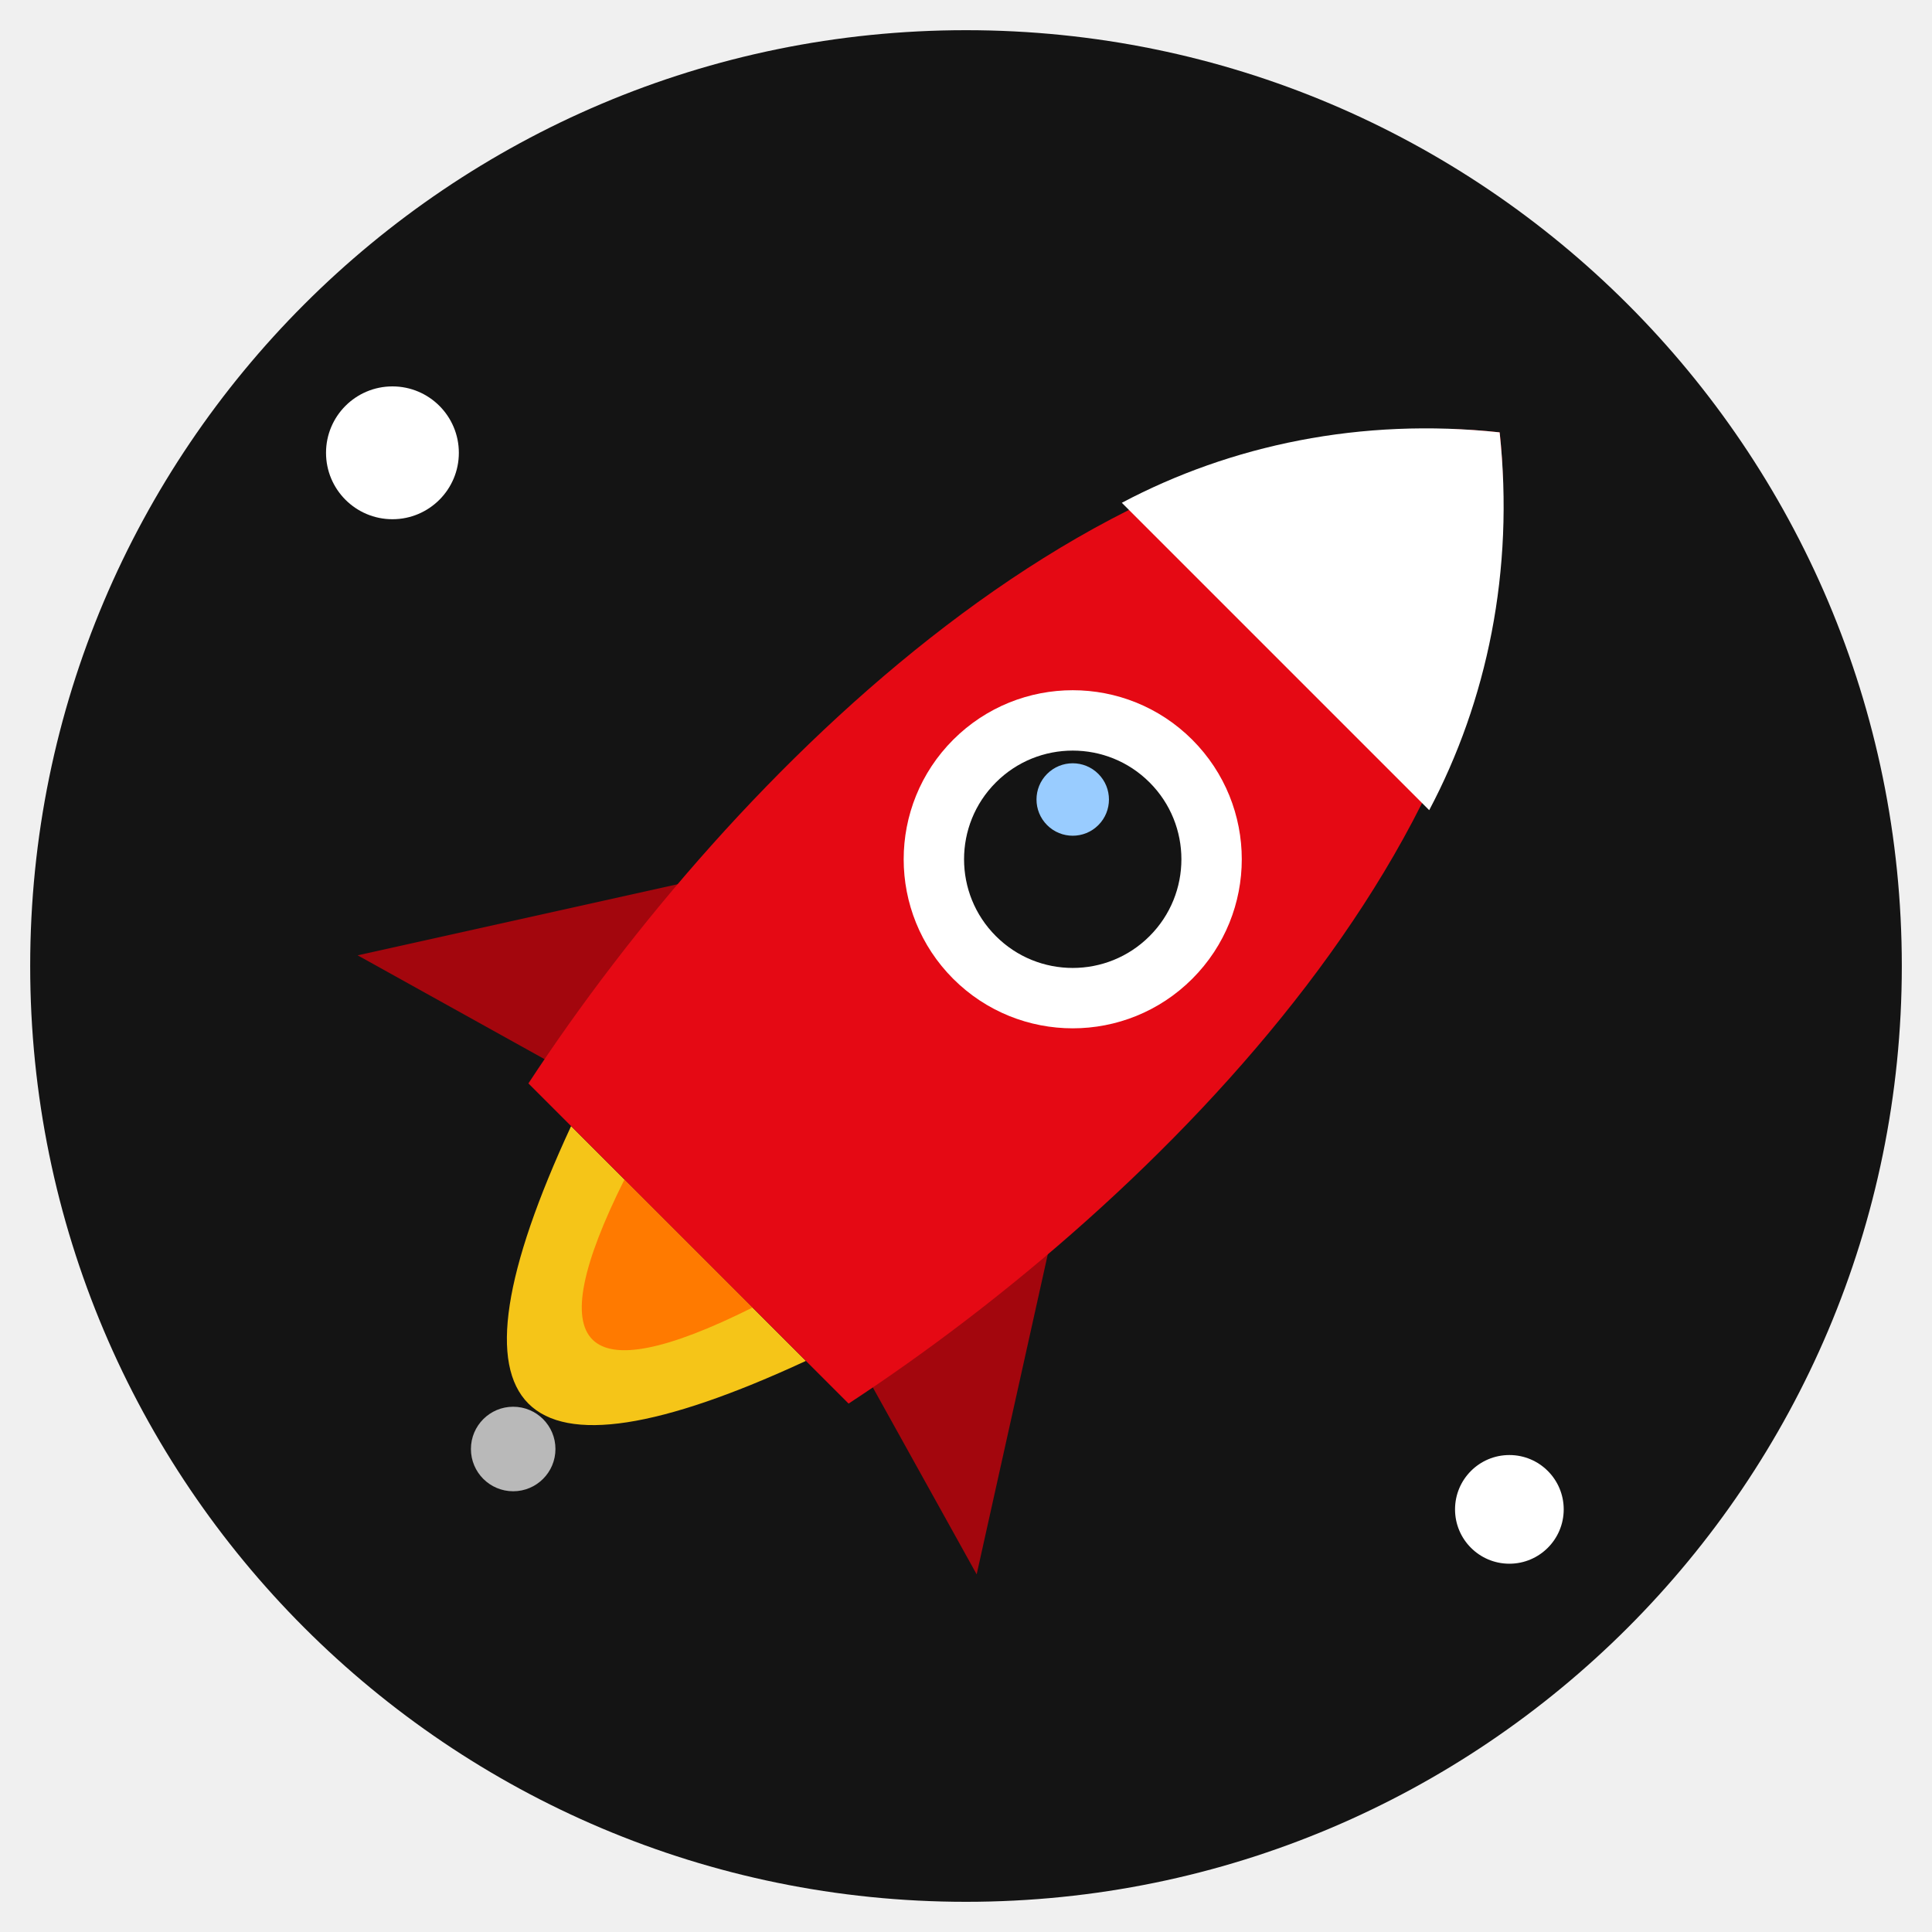
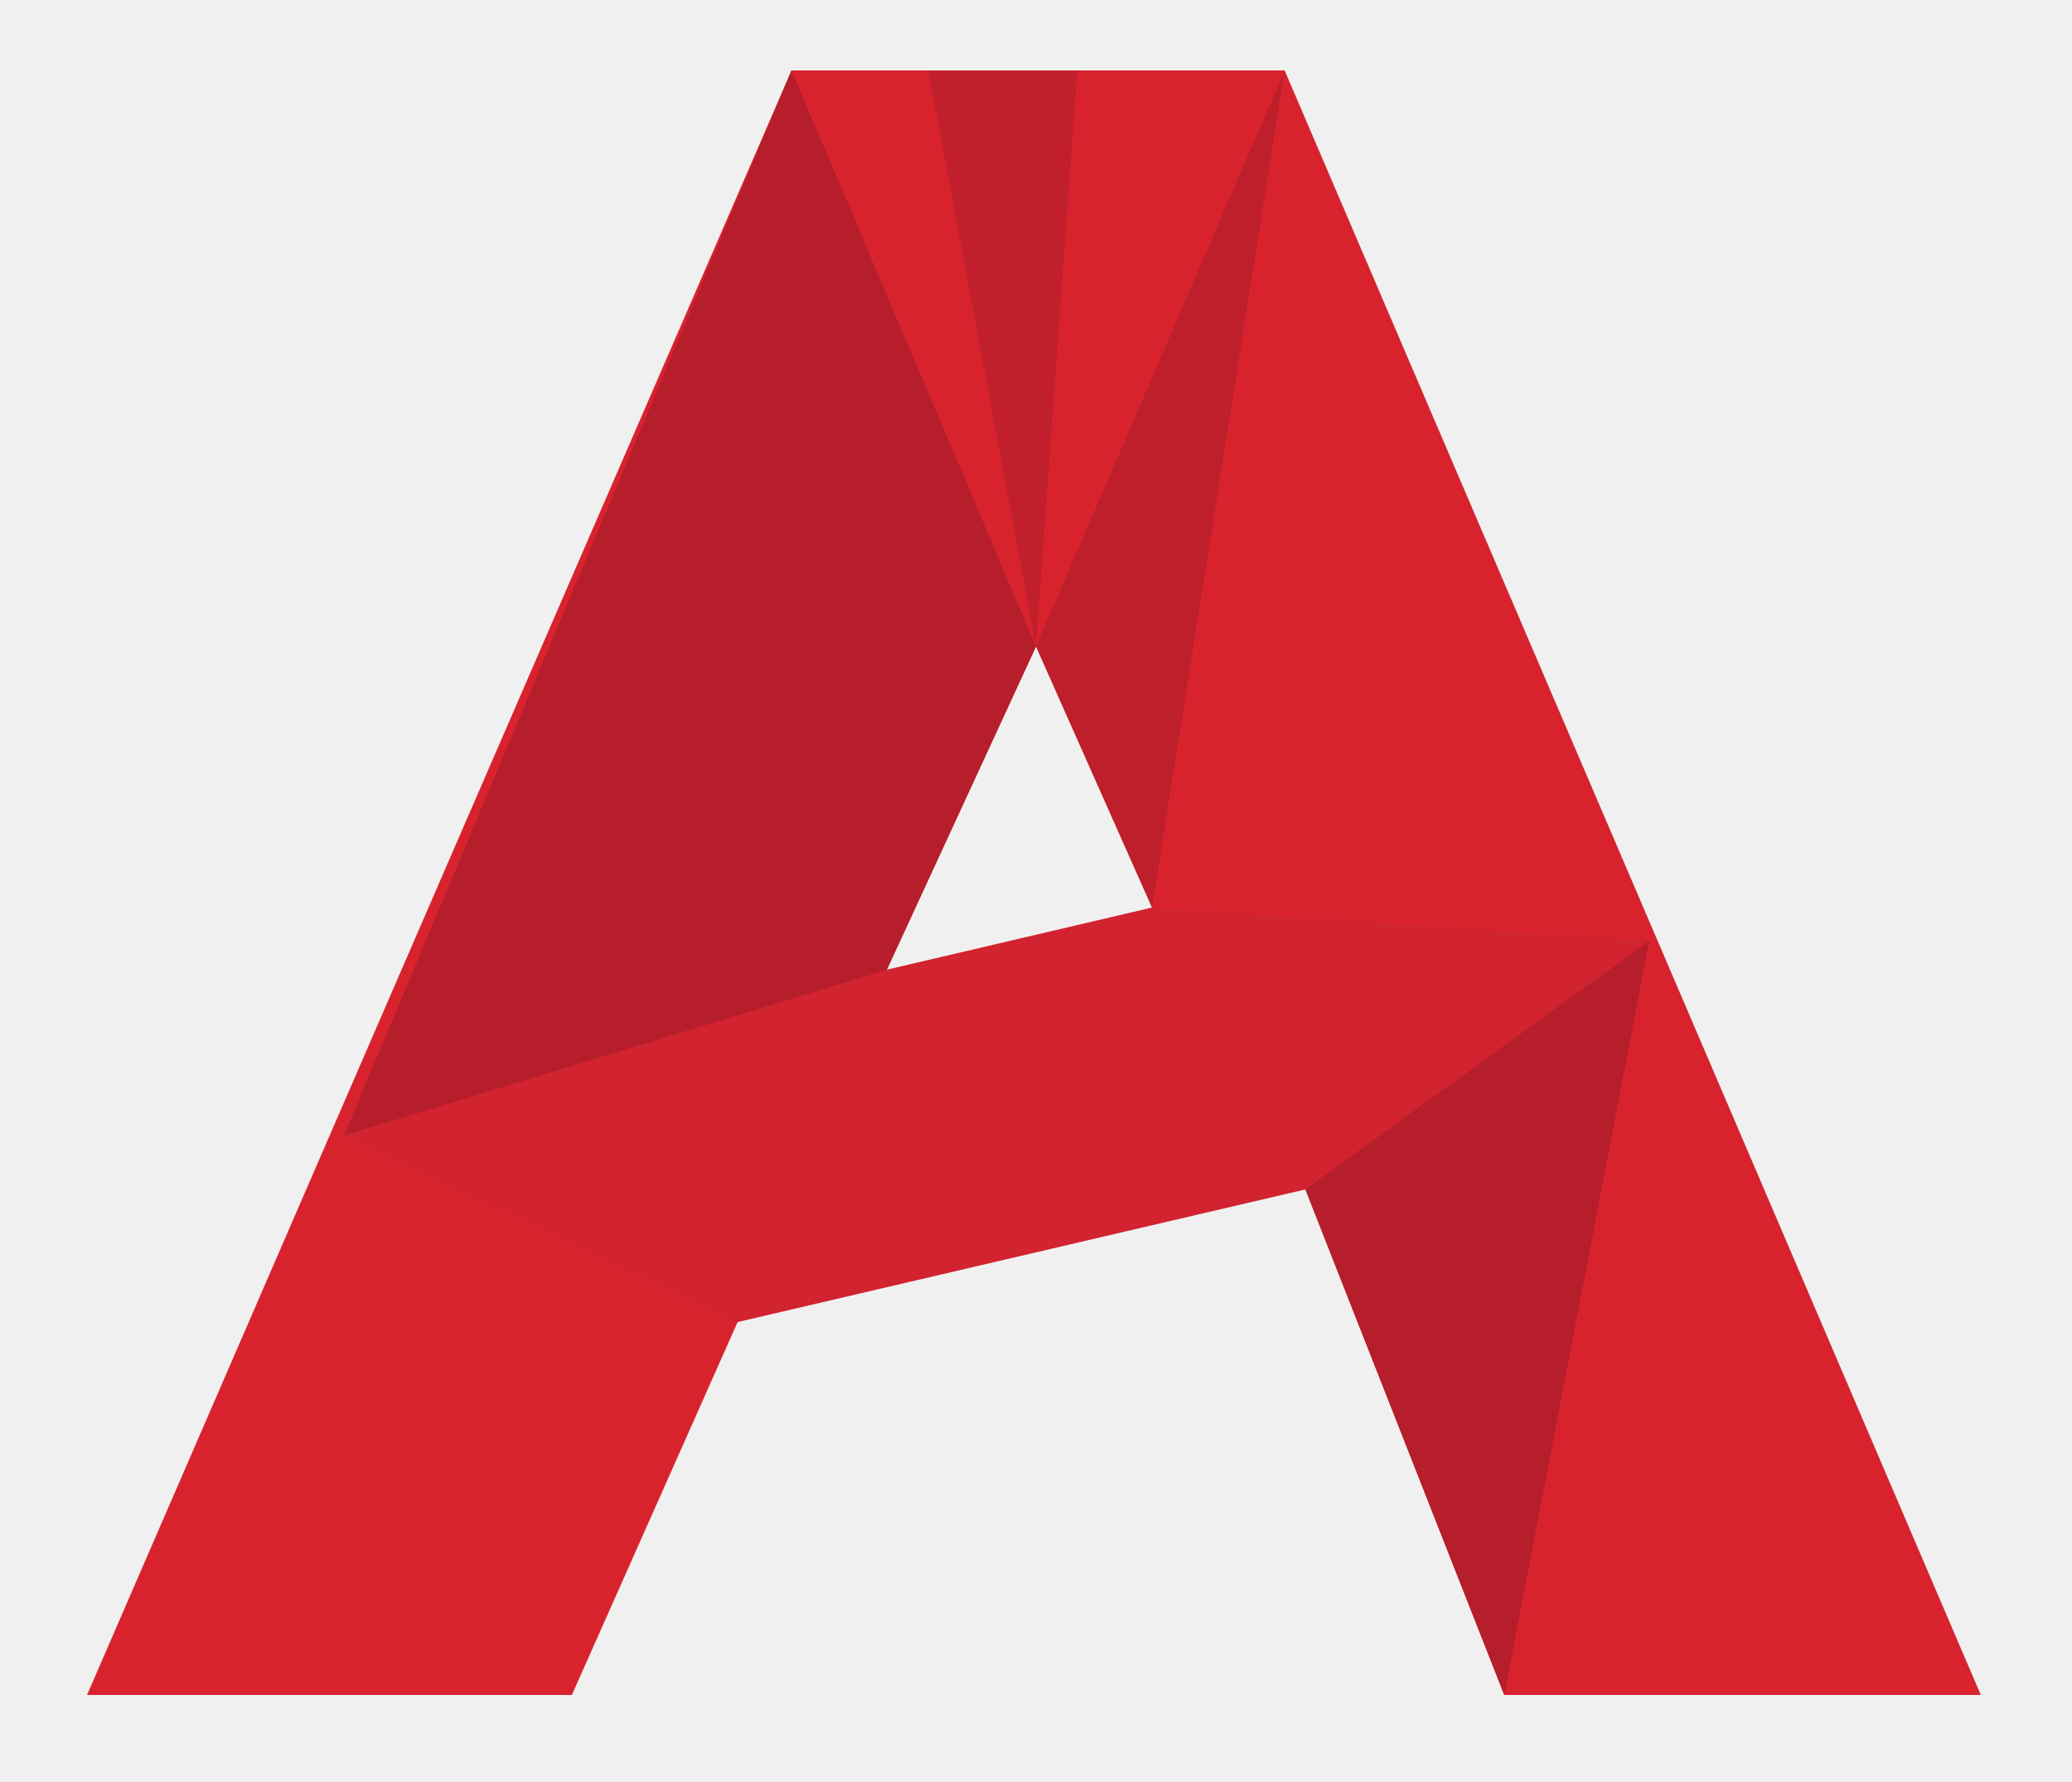
- <svg xmlns="http://www.w3.org/2000/svg" viewBox="0 0 64 64">
-   <circle cx="32" cy="32" r="31" fill="#141414" />
-   <circle cx="13" cy="15" r="2.2" fill="#fff" />
-   <circle cx="50" cy="50" r="1.8" fill="#fff" />
-   <circle cx="17" cy="48" r="1.4" fill="#fff" opacity=".7" />
-   <g transform="rotate(45 32 32)">
-     <path d="M26.5 45 Q32 60 37.5 45 Z" fill="#f5c518" />
-     <path d="M29 45 Q32 54 35 45 Z" fill="#ff7a00" />
-     <path d="M24.5 35 L17.5 46 L24.5 44 Z" fill="#a3060d" />
-     <path d="M39.5 35 L46.5 46 L39.5 44 Z" fill="#a3060d" />
-     <path d="M32 7 C42 15 42 33 39.5 45 L24.5 45 C22 33 22 15 32 7 Z" fill="#e50914" />
-     <path d="M32 7 C35.6 9.9 38 13.6 39.2 17.5 L24.8 17.5 C26 13.6 28.4 9.9 32 7 Z" fill="#fff" />
-     <circle cx="32" cy="27" r="4.6" fill="#141414" stroke="#fff" stroke-width="2" />
-     <circle cx="30.6" cy="25.6" r="1.2" fill="#9cf" />
-   </g>
+ <svg xmlns="http://www.w3.org/2000/svg" viewBox="262 296 500 430">
+   <path fill="#d8232f" fill-rule="evenodd" d="M453 313H572L740 705H625L577 583L440 615L400 705H283Z M512 452L540 515L476 530Z" />
+   <path fill="#b51e2a" d="M453 313L512 452L476 530L345 570Z" />
+   <path fill="#c11f2b" d="M486 313L512 452L522 313Z" />
+   <path fill="#a91b26" d="M512 452L540 515L572 313Z" opacity=".55" />
+   <path fill="#b51e2a" d="M660 523L577 583L625 705Z" />
+   <path fill="#c62230" d="M345 570L476 530L540 515L660 523L577 583L440 615Z" opacity=".35" />
</svg>
